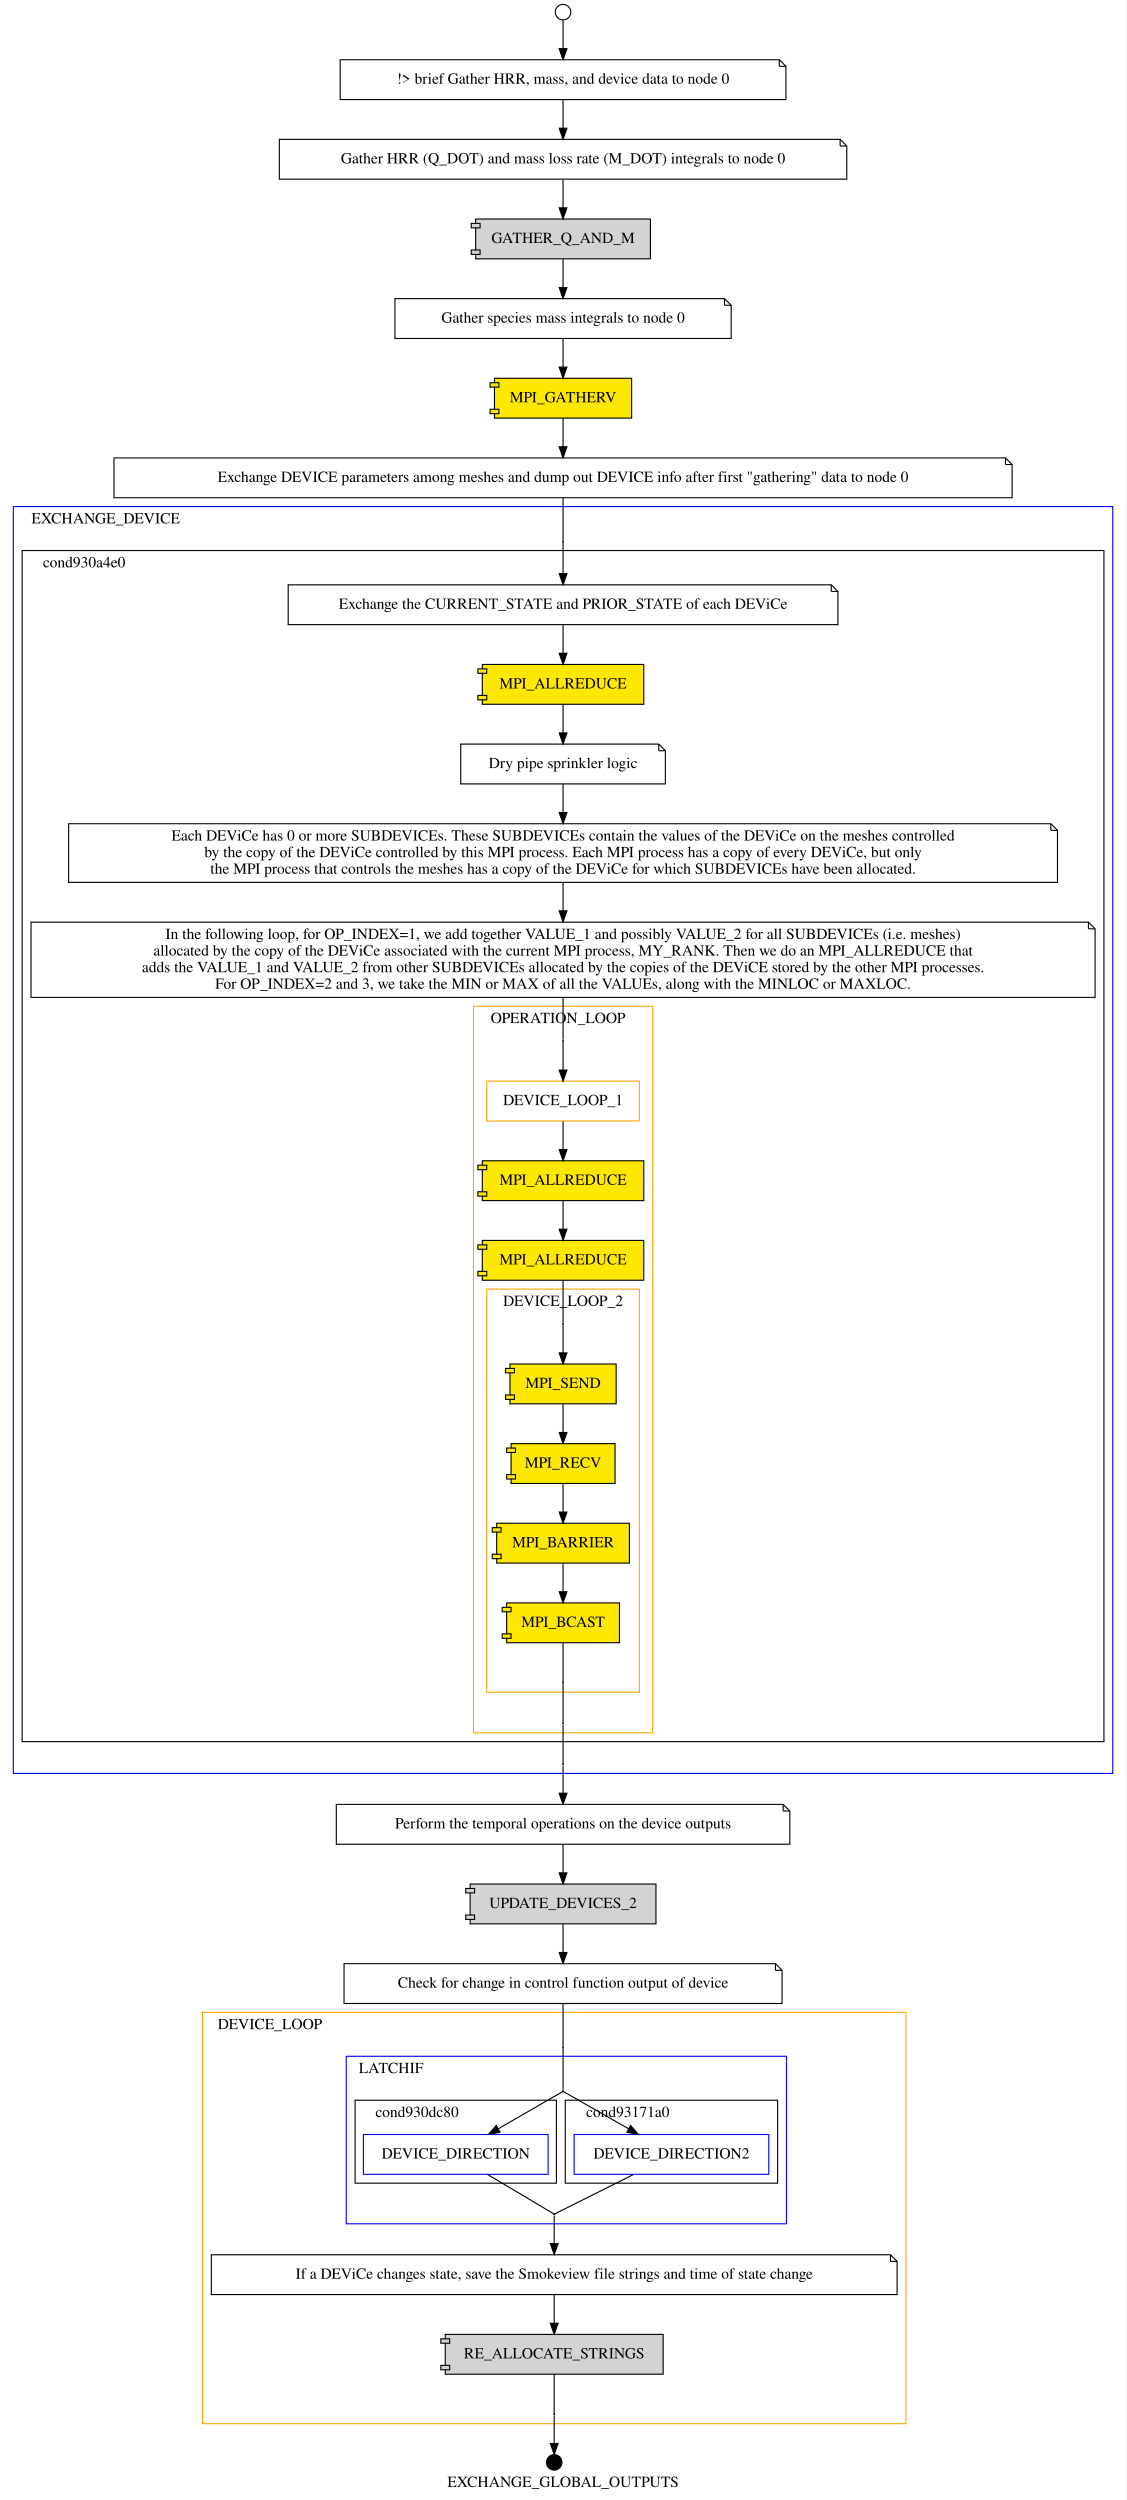
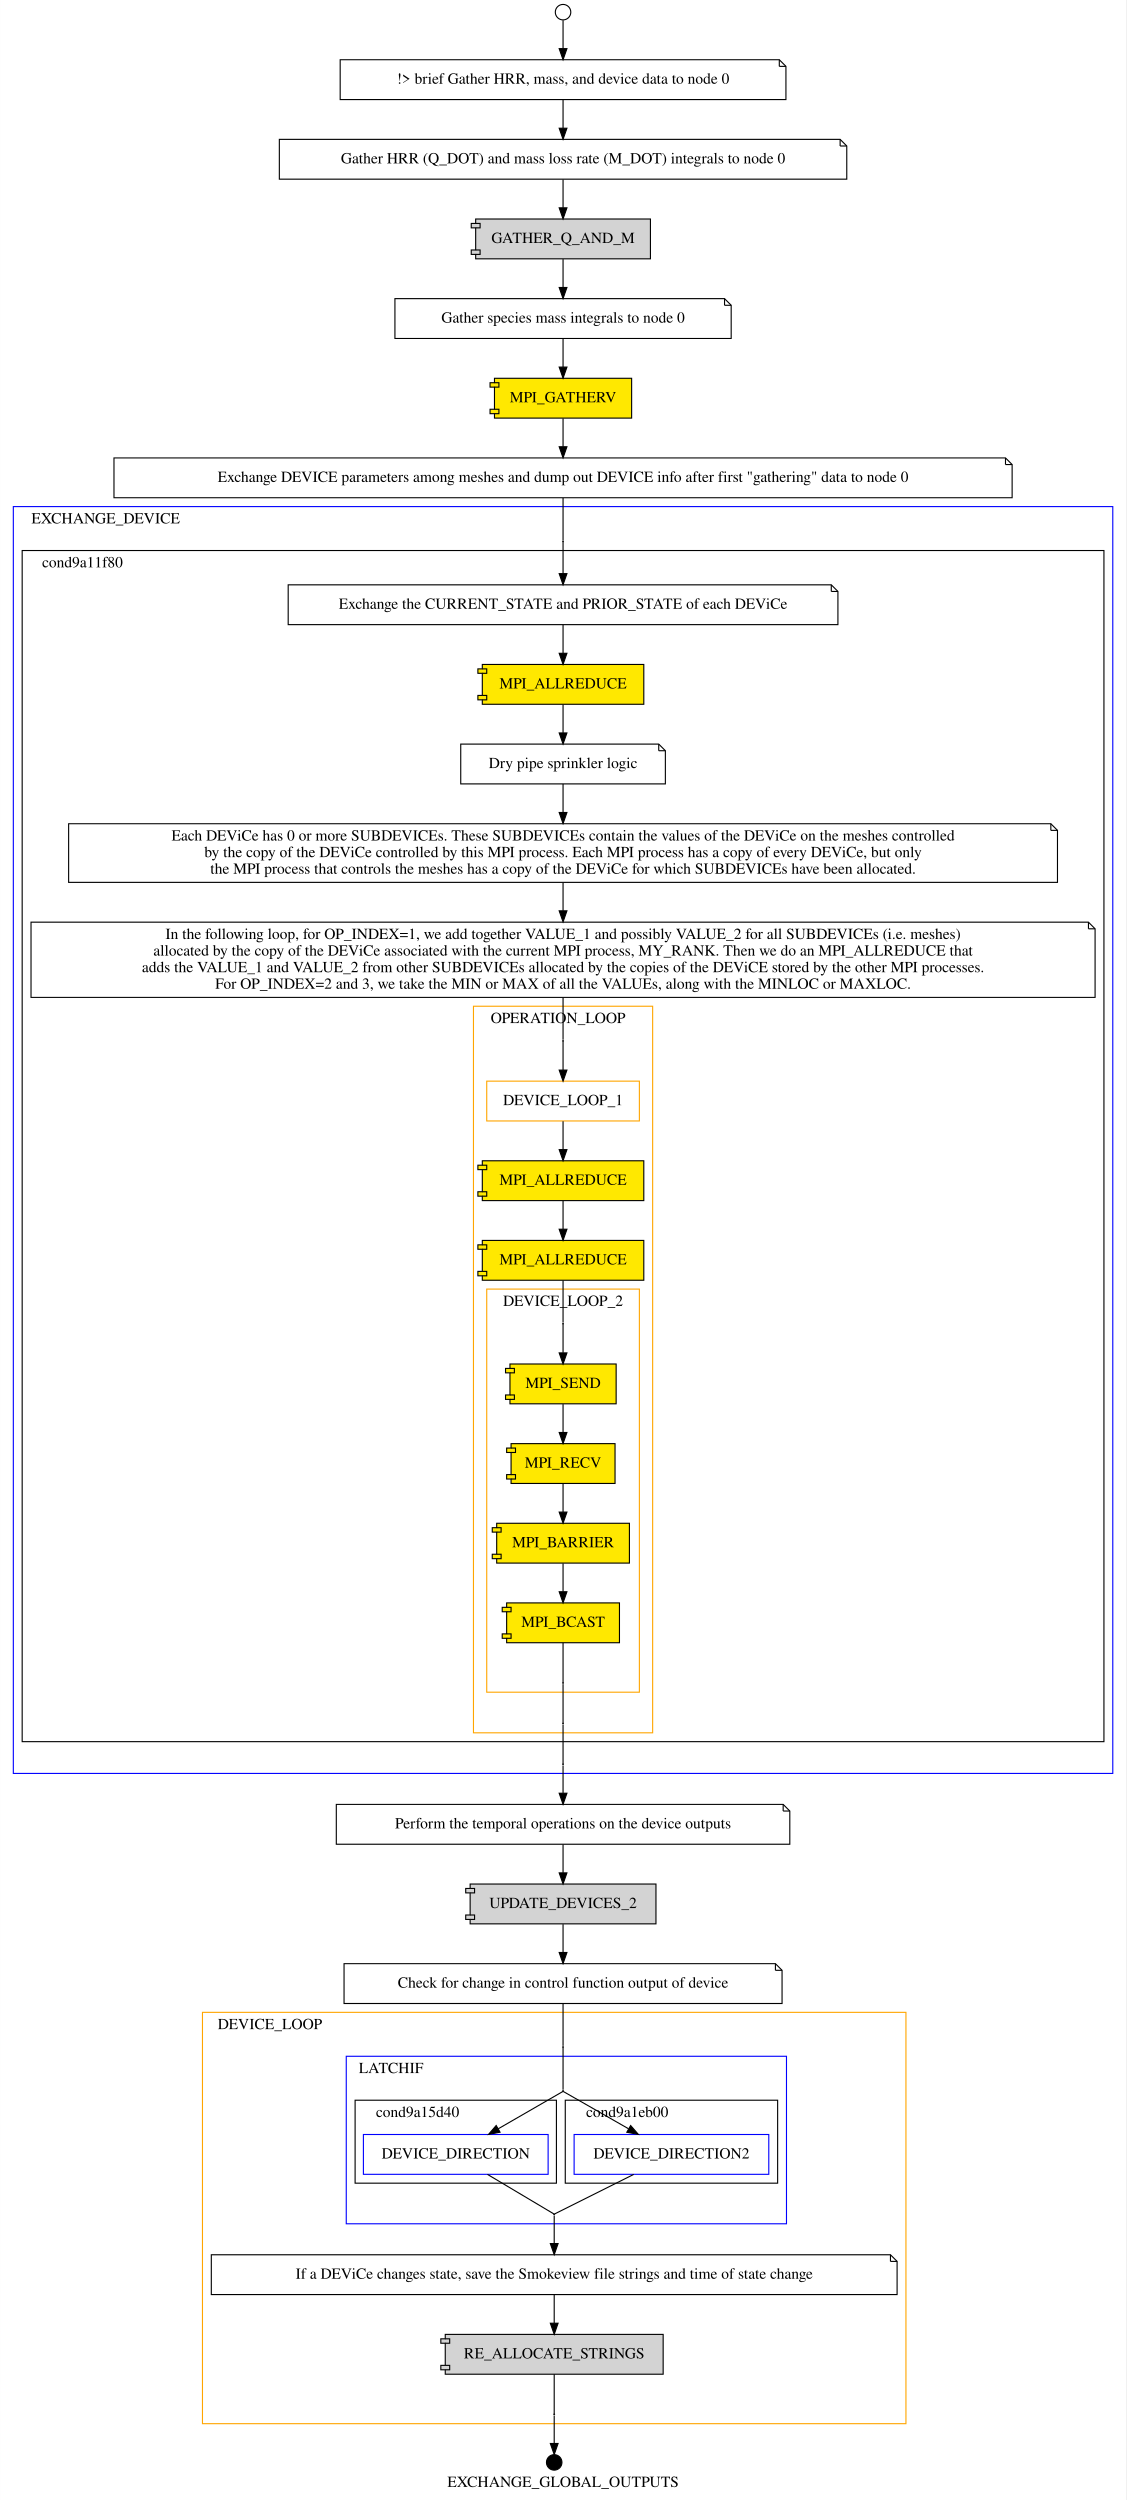
<svg xmlns="http://www.w3.org/2000/svg" xmlns:xlink="http://www.w3.org/1999/xlink" width="1018pt" height="2260pt" viewBox="0.00 0.00 1018.00 2260.20">
  <g id="graph0" class="graph" transform="scale(1 1) rotate(0) translate(4 2256.2)">
    <polygon fill="white" stroke="transparent" points="-4,4 -4,-2256.2 1014,-2256.2 1014,4 -4,4" />
    <text text-anchor="middle" x="505" y="-7.8" font-family="Times,serif" font-size="14.00">EXCHANGE_GLOBAL_OUTPUTS</text>
    <g id="clust1" class="cluster">
      <polygon fill="none" stroke="blue" points="8,-652.88 8,-1798.2 1002,-1798.2 1002,-652.88 8,-652.88" />
      <text text-anchor="middle" x="91.5" y="-1783" font-family="Times,serif" font-size="14.00">EXCHANGE_DEVICE</text>
    </g>
    <g id="clust2" class="cluster">
      <polygon fill="none" stroke="black" points="16,-681.6 16,-1758.48 994,-1758.48 994,-681.6 16,-681.6" />
-       <text text-anchor="middle" x="72" y="-1743.28" font-family="Times,serif" font-size="14.00">cond930a4e0</text>
+       <text text-anchor="middle" x="70.5" y="-1743.28" font-family="Times,serif" font-size="14.00">cond9a11f80</text>
    </g>
    <g id="clust3" class="cluster">
      <polygon fill="none" stroke="orange" points="424,-689.6 424,-1346.48 586,-1346.48 586,-689.6 424,-689.6" />
      <text text-anchor="middle" x="500.5" y="-1331.28" font-family="Times,serif" font-size="14.00">OPERATION_LOOP</text>
    </g>
    <g id="clust4" class="cluster">
      <polygon fill="none" stroke="orange" points="436,-726.32 436,-1090.76 574,-1090.76 574,-726.32 436,-726.32" />
      <text text-anchor="middle" x="505" y="-1075.56" font-family="Times,serif" font-size="14.00">DEVICE_LOOP_2</text>
    </g>
    <g id="clust5" class="cluster">
      <polygon fill="none" stroke="orange" points="179,-65 179,-436.88 815,-436.88 815,-65 179,-65" />
      <text text-anchor="middle" x="240" y="-421.68" font-family="Times,serif" font-size="14.00">DEVICE_LOOP</text>
    </g>
    <g id="clust6" class="cluster">
      <polygon fill="none" stroke="blue" points="309,-245.72 309,-397.16 707,-397.16 707,-245.72 309,-245.72" />
      <text text-anchor="middle" x="349.5" y="-381.96" font-family="Times,serif" font-size="14.00">LATCHIF</text>
    </g>
    <g id="clust7" class="cluster">
      <polygon fill="none" stroke="black" points="317,-282.44 317,-357.44 499,-357.44 499,-282.44 317,-282.44" />
-       <text text-anchor="middle" x="373" y="-342.24" font-family="Times,serif" font-size="14.00">cond930dc80</text>
+       <text text-anchor="middle" x="373.5" y="-342.24" font-family="Times,serif" font-size="14.00">cond9a15d40</text>
    </g>
    <g id="clust8" class="cluster">
      <polygon fill="none" stroke="black" points="507,-282.44 507,-357.44 699,-357.44 699,-282.44 507,-282.44" />
-       <text text-anchor="middle" x="563.5" y="-342.24" font-family="Times,serif" font-size="14.00">cond93171a0</text>
+       <text text-anchor="middle" x="563" y="-342.24" font-family="Times,serif" font-size="14.00">cond9a1eb00</text>
    </g>
    <g id="node1" class="node">
      <ellipse fill="none" stroke="black" cx="505" cy="-2245.2" rx="7" ry="7" />
    </g>
    <g id="node2" class="node">
      <polygon fill="none" stroke="black" points="700.5,-2202.2 303.5,-2202.2 303.5,-2166.2 706.5,-2166.2 706.5,-2196.2 700.5,-2202.2" />
      <polyline fill="none" stroke="black" points="700.5,-2202.2 700.5,-2196.2 " />
      <polyline fill="none" stroke="black" points="706.5,-2196.2 700.5,-2196.2 " />
      <text text-anchor="middle" x="505" y="-2180.5" font-family="Times,serif" font-size="14.00">!&gt; brief Gather HRR, mass, and device data to node 0</text>
    </g>
    <g id="edge1" class="edge">
      <path fill="none" stroke="black" d="M505,-2237.89C505,-2231.69 505,-2221.79 505,-2212.25" />
      <polygon fill="black" stroke="black" points="508.5,-2212.22 505,-2202.22 501.5,-2212.22 508.5,-2212.22" />
    </g>
    <g id="node3" class="node">
      <polygon fill="none" stroke="black" points="755.5,-2130.2 248.5,-2130.2 248.5,-2094.2 761.5,-2094.2 761.5,-2124.2 755.5,-2130.2" />
      <polyline fill="none" stroke="black" points="755.5,-2130.2 755.5,-2124.2 " />
      <polyline fill="none" stroke="black" points="761.5,-2124.2 755.5,-2124.2 " />
      <text text-anchor="middle" x="505" y="-2108.5" font-family="Times,serif" font-size="14.00">Gather HRR (Q_DOT) and mass loss rate (M_DOT) integrals to node 0</text>
    </g>
    <g id="edge2" class="edge">
      <path fill="none" stroke="black" d="M505,-2165.9C505,-2158.18 505,-2148.91 505,-2140.31" />
      <polygon fill="black" stroke="black" points="508.5,-2140.3 505,-2130.3 501.5,-2140.3 508.5,-2140.3" />
    </g>
    <g id="node4" class="node">
      <g id="a_node4">
        <a xlink:href="GATHER_Q_AND_M.svg" xlink:title="GATHER_Q_AND_M">
          <polygon fill="lightgray" stroke="black" points="584,-2058.2 426,-2058.2 426,-2054.2 422,-2054.2 422,-2050.2 426,-2050.2 426,-2030.2 422,-2030.2 422,-2026.2 426,-2026.2 426,-2022.2 584,-2022.2 584,-2058.2" />
          <polyline fill="none" stroke="black" points="426,-2054.2 430,-2054.2 430,-2050.2 426,-2050.2 " />
          <polyline fill="none" stroke="black" points="426,-2030.2 430,-2030.2 430,-2026.2 426,-2026.2 " />
          <text text-anchor="middle" x="505" y="-2036.5" font-family="Times,serif" font-size="14.00">GATHER_Q_AND_M</text>
        </a>
      </g>
    </g>
    <g id="edge3" class="edge">
      <path fill="none" stroke="black" d="M505,-2093.9C505,-2086.18 505,-2076.91 505,-2068.31" />
      <polygon fill="black" stroke="black" points="508.5,-2068.3 505,-2058.3 501.5,-2068.3 508.5,-2068.3" />
    </g>
    <g id="node5" class="node">
      <polygon fill="none" stroke="black" points="651,-1986.2 353,-1986.2 353,-1950.2 657,-1950.2 657,-1980.2 651,-1986.2" />
      <polyline fill="none" stroke="black" points="651,-1986.2 651,-1980.2 " />
      <polyline fill="none" stroke="black" points="657,-1980.2 651,-1980.2 " />
      <text text-anchor="middle" x="505" y="-1964.5" font-family="Times,serif" font-size="14.00">Gather species mass integrals to node 0</text>
    </g>
    <g id="edge4" class="edge">
      <path fill="none" stroke="black" d="M505,-2021.9C505,-2014.18 505,-2004.91 505,-1996.31" />
      <polygon fill="black" stroke="black" points="508.5,-1996.3 505,-1986.3 501.5,-1996.3 508.5,-1996.3" />
    </g>
    <g id="node6" class="node">
      <g id="a_node6">
        <a xlink:href="MPI_GATHERV.svg" xlink:title="MPI_GATHERV">
          <polygon fill="#ffe800" stroke="black" points="567,-1914.2 443,-1914.2 443,-1910.2 439,-1910.2 439,-1906.2 443,-1906.2 443,-1886.2 439,-1886.2 439,-1882.2 443,-1882.2 443,-1878.2 567,-1878.2 567,-1914.2" />
          <polyline fill="none" stroke="black" points="443,-1910.2 447,-1910.2 447,-1906.2 443,-1906.2 " />
          <polyline fill="none" stroke="black" points="443,-1886.2 447,-1886.2 447,-1882.2 443,-1882.2 " />
          <text text-anchor="middle" x="505" y="-1892.5" font-family="Times,serif" font-size="14.00">MPI_GATHERV</text>
        </a>
      </g>
    </g>
    <g id="edge5" class="edge">
      <path fill="none" stroke="black" d="M505,-1949.9C505,-1942.18 505,-1932.91 505,-1924.31" />
      <polygon fill="black" stroke="black" points="508.5,-1924.3 505,-1914.3 501.5,-1924.3 508.5,-1924.3" />
    </g>
    <g id="node7" class="node">
      <polygon fill="none" stroke="black" points="905,-1842.2 99,-1842.2 99,-1806.2 911,-1806.2 911,-1836.2 905,-1842.2" />
      <polyline fill="none" stroke="black" points="905,-1842.2 905,-1836.2 " />
      <polyline fill="none" stroke="black" points="911,-1836.2 905,-1836.2 " />
      <text text-anchor="middle" x="505" y="-1820.5" font-family="Times,serif" font-size="14.00">Exchange DEVICE parameters among meshes and dump out DEVICE info after first "gathering" data to node 0</text>
    </g>
    <g id="edge6" class="edge">
      <path fill="none" stroke="black" d="M505,-1877.9C505,-1870.18 505,-1860.91 505,-1852.31" />
      <polygon fill="black" stroke="black" points="508.5,-1852.3 505,-1842.3 501.5,-1852.3 508.5,-1852.3" />
    </g>
    <g id="node8" class="node">
      <ellipse fill="black" stroke="black" cx="505" cy="-1766.84" rx="0.36" ry="0.36" />
    </g>
    <g id="edge24" class="edge">
      <path fill="none" stroke="black" d="M505,-1805.99C505,-1790.24 505,-1769.2 505,-1767.9" />
    </g>
    <g id="node10" class="node">
      <polygon fill="none" stroke="black" points="747.5,-1727.48 256.5,-1727.48 256.5,-1691.48 753.5,-1691.48 753.5,-1721.48 747.5,-1727.48" />
      <polyline fill="none" stroke="black" points="747.5,-1727.48 747.5,-1721.48 " />
      <polyline fill="none" stroke="black" points="753.5,-1721.48 747.5,-1721.48 " />
      <text text-anchor="middle" x="505" y="-1705.78" font-family="Times,serif" font-size="14.00">Exchange the CURRENT_STATE and PRIOR_STATE of each DEViCe</text>
    </g>
    <g id="edge22" class="edge">
      <path fill="none" stroke="black" d="M505,-1766.32C505,-1764.69 505,-1751 505,-1737.58" />
      <polygon fill="black" stroke="black" points="508.5,-1737.58 505,-1727.58 501.5,-1737.58 508.5,-1737.58" />
    </g>
    <g id="node9" class="node">
      <ellipse fill="black" stroke="black" cx="505" cy="-661.24" rx="0.36" ry="0.36" />
    </g>
    <g id="node26" class="node">
      <polygon fill="none" stroke="black" points="704,-624.88 300,-624.88 300,-588.88 710,-588.88 710,-618.88 704,-624.88" />
      <polyline fill="none" stroke="black" points="704,-624.88 704,-618.88 " />
      <polyline fill="none" stroke="black" points="710,-618.88 704,-618.88 " />
      <text text-anchor="middle" x="505" y="-603.18" font-family="Times,serif" font-size="14.00">Perform the temporal operations on the device outputs</text>
    </g>
    <g id="edge25" class="edge">
      <path fill="none" stroke="black" d="M505,-660.09C505,-658.65 505,-647.11 505,-635.24" />
      <polygon fill="black" stroke="black" points="508.5,-634.98 505,-624.98 501.5,-634.98 508.5,-634.98" />
    </g>
    <g id="node11" class="node">
      <g id="a_node11">
        <a xlink:href="MPI_ALLREDUCE.svg" xlink:title="MPI_ALLREDUCE">
          <polygon fill="#ffe800" stroke="black" points="578,-1655.48 432,-1655.48 432,-1651.48 428,-1651.48 428,-1647.48 432,-1647.48 432,-1627.48 428,-1627.48 428,-1623.48 432,-1623.48 432,-1619.48 578,-1619.48 578,-1655.48" />
          <polyline fill="none" stroke="black" points="432,-1651.48 436,-1651.48 436,-1647.48 432,-1647.48 " />
          <polyline fill="none" stroke="black" points="432,-1627.48 436,-1627.48 436,-1623.48 432,-1623.48 " />
          <text text-anchor="middle" x="505" y="-1633.78" font-family="Times,serif" font-size="14.00">MPI_ALLREDUCE</text>
        </a>
      </g>
    </g>
    <g id="edge7" class="edge">
      <path fill="none" stroke="black" d="M505,-1691.18C505,-1683.46 505,-1674.19 505,-1665.59" />
      <polygon fill="black" stroke="black" points="508.5,-1665.58 505,-1655.58 501.5,-1665.58 508.5,-1665.58" />
    </g>
    <g id="node12" class="node">
      <polygon fill="none" stroke="black" points="591.5,-1583.48 412.5,-1583.48 412.5,-1547.48 597.5,-1547.48 597.5,-1577.48 591.5,-1583.48" />
      <polyline fill="none" stroke="black" points="591.5,-1583.48 591.5,-1577.48 " />
      <polyline fill="none" stroke="black" points="597.5,-1577.48 591.5,-1577.48 " />
      <text text-anchor="middle" x="505" y="-1561.78" font-family="Times,serif" font-size="14.00">Dry pipe sprinkler logic</text>
    </g>
    <g id="edge8" class="edge">
      <path fill="none" stroke="black" d="M505,-1619.18C505,-1611.46 505,-1602.19 505,-1593.59" />
      <polygon fill="black" stroke="black" points="508.5,-1593.58 505,-1583.58 501.5,-1593.58 508.5,-1593.58" />
    </g>
    <g id="node13" class="node">
      <polygon fill="none" stroke="black" points="946,-1511.48 58,-1511.48 58,-1458.48 952,-1458.48 952,-1505.48 946,-1511.48" />
      <polyline fill="none" stroke="black" points="946,-1511.48 946,-1505.48 " />
      <polyline fill="none" stroke="black" points="952,-1505.48 946,-1505.48 " />
      <text text-anchor="middle" x="505" y="-1496.28" font-family="Times,serif" font-size="14.00">Each DEViCe has 0 or more SUBDEVICEs. These SUBDEVICEs contain the values of the DEViCe on the meshes controlled</text>
      <text text-anchor="middle" x="505" y="-1481.28" font-family="Times,serif" font-size="14.00">by the copy of the DEViCe controlled by this MPI process. Each MPI process has a copy of every DEViCe, but only</text>
      <text text-anchor="middle" x="505" y="-1466.28" font-family="Times,serif" font-size="14.00">the MPI process that controls the meshes has a copy of the DEViCe for which SUBDEVICEs have been allocated.</text>
    </g>
    <g id="edge9" class="edge">
      <path fill="none" stroke="black" d="M505,-1547.45C505,-1539.93 505,-1530.79 505,-1521.88" />
      <polygon fill="black" stroke="black" points="508.5,-1521.64 505,-1511.64 501.5,-1521.64 508.5,-1521.64" />
    </g>
    <g id="node14" class="node">
      <polygon fill="none" stroke="black" points="980,-1422.48 24,-1422.48 24,-1354.48 986,-1354.48 986,-1416.48 980,-1422.48" />
      <polyline fill="none" stroke="black" points="980,-1422.48 980,-1416.48 " />
      <polyline fill="none" stroke="black" points="986,-1416.48 980,-1416.48 " />
      <text text-anchor="middle" x="505" y="-1407.28" font-family="Times,serif" font-size="14.00">In the following loop, for OP_INDEX=1, we add together VALUE_1 and possibly VALUE_2 for all SUBDEVICEs (i.e. meshes)</text>
      <text text-anchor="middle" x="505" y="-1392.28" font-family="Times,serif" font-size="14.00">allocated by the copy of the DEViCe associated with the current MPI process, MY_RANK. Then we do an MPI_ALLREDUCE that</text>
      <text text-anchor="middle" x="505" y="-1377.28" font-family="Times,serif" font-size="14.00">adds the VALUE_1 and VALUE_2 from other SUBDEVICEs allocated by the copies of the DEViCE stored by the other MPI processes.</text>
      <text text-anchor="middle" x="505" y="-1362.28" font-family="Times,serif" font-size="14.00">For OP_INDEX=2 and 3, we take the MIN or MAX of all the VALUEs, along with the MINLOC or MAXLOC.</text>
    </g>
    <g id="edge10" class="edge">
      <path fill="none" stroke="black" d="M505,-1458.16C505,-1450.3 505,-1441.44 505,-1432.77" />
      <polygon fill="black" stroke="black" points="508.5,-1432.73 505,-1422.73 501.5,-1432.73 508.5,-1432.73" />
    </g>
    <g id="node15" class="node">
      <ellipse fill="black" stroke="black" cx="505" cy="-1315.12" rx="0.36" ry="0.36" />
    </g>
    <g id="edge20" class="edge">
      <path fill="none" stroke="black" d="M505,-1354.31C505,-1336.25 505,-1317.34 505,-1316.18" />
    </g>
    <g id="node17" class="node">
      <polygon fill="none" stroke="orange" points="574,-1278.76 436,-1278.76 436,-1242.76 574,-1242.76 574,-1278.76" />
      <text text-anchor="middle" x="505" y="-1257.06" font-family="Times,serif" font-size="14.00">DEVICE_LOOP_1</text>
    </g>
    <g id="edge11" class="edge">
      <path fill="none" stroke="black" d="M505,-1314.61C505,-1313.13 505,-1301.08 505,-1288.86" />
      <polygon fill="black" stroke="black" points="508.5,-1288.78 505,-1278.78 501.5,-1288.78 508.5,-1288.78" />
    </g>
    <g id="node16" class="node">
      <ellipse fill="black" stroke="black" cx="505" cy="-697.96" rx="0.36" ry="0.36" />
    </g>
    <g id="edge23" class="edge">
      <path fill="none" stroke="black" d="M505,-696.86C505,-694.85 505,-663.64 505,-661.7" />
    </g>
    <g id="node18" class="node">
      <g id="a_node18">
        <a xlink:href="MPI_ALLREDUCE.svg" xlink:title="MPI_ALLREDUCE">
          <polygon fill="#ffe800" stroke="black" points="578,-1206.76 432,-1206.76 432,-1202.76 428,-1202.76 428,-1198.76 432,-1198.76 432,-1178.76 428,-1178.76 428,-1174.76 432,-1174.76 432,-1170.76 578,-1170.76 578,-1206.76" />
          <polyline fill="none" stroke="black" points="432,-1202.76 436,-1202.76 436,-1198.76 432,-1198.76 " />
          <polyline fill="none" stroke="black" points="432,-1178.76 436,-1178.76 436,-1174.76 432,-1174.76 " />
          <text text-anchor="middle" x="505" y="-1185.06" font-family="Times,serif" font-size="14.00">MPI_ALLREDUCE</text>
        </a>
      </g>
    </g>
    <g id="edge12" class="edge">
      <path fill="none" stroke="black" d="M505,-1242.46C505,-1234.74 505,-1225.47 505,-1216.87" />
      <polygon fill="black" stroke="black" points="508.5,-1216.86 505,-1206.86 501.5,-1216.86 508.5,-1216.86" />
    </g>
    <g id="node19" class="node">
      <g id="a_node19">
        <a xlink:href="MPI_ALLREDUCE.svg" xlink:title="MPI_ALLREDUCE">
          <polygon fill="#ffe800" stroke="black" points="578,-1134.76 432,-1134.76 432,-1130.76 428,-1130.76 428,-1126.76 432,-1126.76 432,-1106.76 428,-1106.76 428,-1102.76 432,-1102.76 432,-1098.76 578,-1098.76 578,-1134.76" />
          <polyline fill="none" stroke="black" points="432,-1130.76 436,-1130.76 436,-1126.76 432,-1126.76 " />
          <polyline fill="none" stroke="black" points="432,-1106.76 436,-1106.76 436,-1102.76 432,-1102.76 " />
          <text text-anchor="middle" x="505" y="-1113.06" font-family="Times,serif" font-size="14.00">MPI_ALLREDUCE</text>
        </a>
      </g>
    </g>
    <g id="edge13" class="edge">
      <path fill="none" stroke="black" d="M505,-1170.46C505,-1162.74 505,-1153.47 505,-1144.87" />
      <polygon fill="black" stroke="black" points="508.5,-1144.86 505,-1134.86 501.5,-1144.86 508.5,-1144.86" />
    </g>
    <g id="node20" class="node">
      <ellipse fill="black" stroke="black" cx="505" cy="-1059.4" rx="0.36" ry="0.36" />
    </g>
    <g id="edge18" class="edge">
      <path fill="none" stroke="black" d="M505,-1098.55C505,-1082.8 505,-1061.76 505,-1060.46" />
    </g>
    <g id="node22" class="node">
      <g id="a_node22">
        <a xlink:href="MPI_SEND.svg" xlink:title="MPI_SEND">
          <polygon fill="#ffe800" stroke="black" points="553,-1023.04 457,-1023.04 457,-1019.04 453,-1019.04 453,-1015.04 457,-1015.04 457,-995.04 453,-995.04 453,-991.04 457,-991.04 457,-987.04 553,-987.04 553,-1023.04" />
          <polyline fill="none" stroke="black" points="457,-1019.04 461,-1019.04 461,-1015.04 457,-1015.04 " />
          <polyline fill="none" stroke="black" points="457,-995.04 461,-995.04 461,-991.04 457,-991.04 " />
          <text text-anchor="middle" x="505" y="-1001.34" font-family="Times,serif" font-size="14.00">MPI_SEND</text>
        </a>
      </g>
    </g>
    <g id="edge14" class="edge">
      <path fill="none" stroke="black" d="M505,-1058.89C505,-1057.41 505,-1045.36 505,-1033.14" />
      <polygon fill="black" stroke="black" points="508.5,-1033.06 505,-1023.06 501.5,-1033.06 508.5,-1033.06" />
    </g>
    <g id="node21" class="node">
      <ellipse fill="black" stroke="black" cx="505" cy="-734.68" rx="0.36" ry="0.36" />
    </g>
    <g id="edge21" class="edge">
      <path fill="none" stroke="black" d="M505,-733.58C505,-731.57 505,-700.36 505,-698.42" />
    </g>
    <g id="node23" class="node">
      <g id="a_node23">
        <a xlink:href="MPI_RECV.svg" xlink:title="MPI_RECV">
          <polygon fill="#ffe800" stroke="black" points="552,-951.04 458,-951.04 458,-947.04 454,-947.04 454,-943.04 458,-943.04 458,-923.04 454,-923.04 454,-919.04 458,-919.04 458,-915.04 552,-915.04 552,-951.04" />
          <polyline fill="none" stroke="black" points="458,-947.04 462,-947.04 462,-943.04 458,-943.04 " />
          <polyline fill="none" stroke="black" points="458,-923.04 462,-923.04 462,-919.04 458,-919.04 " />
          <text text-anchor="middle" x="505" y="-929.34" font-family="Times,serif" font-size="14.00">MPI_RECV</text>
        </a>
      </g>
    </g>
    <g id="edge15" class="edge">
      <path fill="none" stroke="black" d="M505,-986.74C505,-979.02 505,-969.75 505,-961.15" />
      <polygon fill="black" stroke="black" points="508.5,-961.14 505,-951.14 501.5,-961.14 508.5,-961.14" />
    </g>
    <g id="node24" class="node">
      <g id="a_node24">
        <a xlink:href="MPI_BARRIER.svg" xlink:title="MPI_BARRIER">
          <polygon fill="#ffe800" stroke="black" points="565,-879.04 445,-879.04 445,-875.04 441,-875.04 441,-871.04 445,-871.04 445,-851.04 441,-851.04 441,-847.04 445,-847.04 445,-843.04 565,-843.04 565,-879.04" />
          <polyline fill="none" stroke="black" points="445,-875.04 449,-875.04 449,-871.04 445,-871.04 " />
          <polyline fill="none" stroke="black" points="445,-851.04 449,-851.04 449,-847.04 445,-847.04 " />
          <text text-anchor="middle" x="505" y="-857.34" font-family="Times,serif" font-size="14.00">MPI_BARRIER</text>
        </a>
      </g>
    </g>
    <g id="edge16" class="edge">
      <path fill="none" stroke="black" d="M505,-914.74C505,-907.02 505,-897.75 505,-889.15" />
      <polygon fill="black" stroke="black" points="508.5,-889.14 505,-879.14 501.5,-889.14 508.5,-889.14" />
    </g>
    <g id="node25" class="node">
      <g id="a_node25">
        <a xlink:href="MPI_BCAST.svg" xlink:title="MPI_BCAST">
          <polygon fill="#ffe800" stroke="black" points="556,-807.04 454,-807.04 454,-803.04 450,-803.04 450,-799.04 454,-799.04 454,-779.04 450,-779.04 450,-775.04 454,-775.04 454,-771.04 556,-771.04 556,-807.04" />
          <polyline fill="none" stroke="black" points="454,-803.04 458,-803.04 458,-799.04 454,-799.04 " />
          <polyline fill="none" stroke="black" points="454,-779.04 458,-779.04 458,-775.04 454,-775.04 " />
          <text text-anchor="middle" x="505" y="-785.34" font-family="Times,serif" font-size="14.00">MPI_BCAST</text>
        </a>
      </g>
    </g>
    <g id="edge17" class="edge">
      <path fill="none" stroke="black" d="M505,-842.74C505,-835.02 505,-825.75 505,-817.15" />
      <polygon fill="black" stroke="black" points="508.5,-817.14 505,-807.14 501.5,-817.14 508.5,-817.14" />
    </g>
    <g id="edge19" class="edge">
      <path fill="none" stroke="black" d="M505,-770.98C505,-755.97 505,-736.31 505,-735.1" />
    </g>
    <g id="node27" class="node">
      <g id="a_node27">
        <a xlink:href="UPDATE_DEVICES_2.svg" xlink:title="UPDATE_DEVICES_2">
          <polygon fill="lightgray" stroke="black" points="589,-552.88 421,-552.88 421,-548.88 417,-548.88 417,-544.88 421,-544.88 421,-524.88 417,-524.88 417,-520.88 421,-520.88 421,-516.88 589,-516.88 589,-552.88" />
          <polyline fill="none" stroke="black" points="421,-548.88 425,-548.88 425,-544.88 421,-544.88 " />
          <polyline fill="none" stroke="black" points="421,-524.88 425,-524.88 425,-520.88 421,-520.88 " />
          <text text-anchor="middle" x="505" y="-531.18" font-family="Times,serif" font-size="14.00">UPDATE_DEVICES_2</text>
        </a>
      </g>
    </g>
    <g id="edge26" class="edge">
      <path fill="none" stroke="black" d="M505,-588.58C505,-580.86 505,-571.59 505,-562.99" />
      <polygon fill="black" stroke="black" points="508.5,-562.98 505,-552.98 501.5,-562.98 508.5,-562.98" />
    </g>
    <g id="node28" class="node">
      <polygon fill="none" stroke="black" points="697,-480.88 307,-480.88 307,-444.88 703,-444.88 703,-474.88 697,-480.88" />
      <polyline fill="none" stroke="black" points="697,-480.88 697,-474.88 " />
      <polyline fill="none" stroke="black" points="703,-474.88 697,-474.88 " />
      <text text-anchor="middle" x="505" y="-459.18" font-family="Times,serif" font-size="14.00">Check for change in control function output of device</text>
    </g>
    <g id="edge27" class="edge">
      <path fill="none" stroke="black" d="M505,-516.58C505,-508.86 505,-499.59 505,-490.99" />
      <polygon fill="black" stroke="black" points="508.5,-490.98 505,-480.98 501.5,-490.98 508.5,-490.98" />
    </g>
    <g id="node29" class="node">
      <ellipse fill="black" stroke="black" cx="505" cy="-405.52" rx="0.36" ry="0.36" />
    </g>
    <g id="edge35" class="edge">
      <path fill="none" stroke="black" d="M505,-444.67C505,-428.92 505,-407.88 505,-406.58" />
    </g>
    <g id="node31" class="node">
      <ellipse fill="black" stroke="black" cx="505" cy="-365.8" rx="0.36" ry="0.36" />
    </g>
    <g id="edge32" class="edge">
      <path fill="none" stroke="black" d="M505,-405.05C505,-402.87 505,-369.02 505,-366.9" />
    </g>
    <g id="node30" class="node">
      <ellipse fill="black" stroke="black" cx="497" cy="-73.36" rx="0.36" ry="0.36" />
    </g>
    <g id="node37" class="node">
      <ellipse fill="black" stroke="black" cx="497" cy="-30" rx="7" ry="7" />
    </g>
    <g id="edge37" class="edge">
      <path fill="none" stroke="black" d="M497,-72.24C497,-70.89 497,-58.27 497,-47.34" />
      <polygon fill="black" stroke="black" points="500.5,-47.1 497,-37.1 493.5,-47.1 500.5,-47.1" />
    </g>
    <g id="node33" class="node">
      <polygon fill="none" stroke="blue" points="491.5,-326.44 324.5,-326.44 324.5,-290.44 491.5,-290.44 491.5,-326.44" />
      <text text-anchor="middle" x="408" y="-304.74" font-family="Times,serif" font-size="14.00">DEVICE_DIRECTION</text>
    </g>
    <g id="edge28" class="edge">
      <path fill="none" stroke="black" d="M504.93,-365.4C503.28,-364.44 472.73,-346.81 446.37,-331.59" />
      <polygon fill="black" stroke="black" points="448.04,-328.52 437.63,-326.55 444.54,-334.58 448.04,-328.52" />
    </g>
    <g id="node34" class="node">
      <polygon fill="none" stroke="blue" points="691,-326.44 515,-326.44 515,-290.44 691,-290.44 691,-326.44" />
      <text text-anchor="middle" x="603" y="-304.74" font-family="Times,serif" font-size="14.00">DEVICE_DIRECTION2</text>
    </g>
    <g id="edge30" class="edge">
      <path fill="none" stroke="black" d="M505.07,-365.4C506.74,-364.44 537.6,-346.81 564.24,-331.59" />
      <polygon fill="black" stroke="black" points="566.11,-334.55 573.06,-326.55 562.64,-328.47 566.11,-334.55" />
    </g>
    <g id="node32" class="node">
      <ellipse fill="black" stroke="black" cx="497" cy="-254.08" rx="0.36" ry="0.36" />
    </g>
    <g id="node35" class="node">
      <polygon fill="none" stroke="black" points="801,-217.72 187,-217.72 187,-181.72 807,-181.72 807,-211.72 801,-217.72" />
      <polyline fill="none" stroke="black" points="801,-217.72 801,-211.72 " />
      <polyline fill="none" stroke="black" points="807,-211.72 801,-211.72 " />
      <text text-anchor="middle" x="497" y="-196.02" font-family="Times,serif" font-size="14.00">If a DEViCe changes state, save the Smokeview file strings and time of state change</text>
    </g>
    <g id="edge33" class="edge">
      <path fill="none" stroke="black" d="M497,-252.93C497,-251.49 497,-239.95 497,-228.08" />
      <polygon fill="black" stroke="black" points="500.5,-227.82 497,-217.82 493.5,-227.82 500.5,-227.82" />
    </g>
    <g id="edge29" class="edge">
      <path fill="none" stroke="black" d="M436.65,-290.38C461.85,-275.37 494.86,-255.71 496.9,-254.5" />
    </g>
    <g id="edge31" class="edge">
      <path fill="none" stroke="black" d="M568.88,-290.38C538.86,-275.37 499.55,-255.71 497.12,-254.5" />
    </g>
    <g id="node36" class="node">
      <g id="a_node36">
        <a xlink:href="RE_ALLOCATE_STRINGS.svg" xlink:title="RE_ALLOCATE_STRINGS">
          <polygon fill="lightgray" stroke="black" points="595.5,-145.72 398.5,-145.72 398.5,-141.72 394.5,-141.72 394.5,-137.72 398.5,-137.72 398.5,-117.72 394.5,-117.72 394.5,-113.72 398.5,-113.72 398.5,-109.72 595.5,-109.72 595.5,-145.72" />
          <polyline fill="none" stroke="black" points="398.5,-141.72 402.5,-141.72 402.5,-137.72 398.5,-137.72 " />
          <polyline fill="none" stroke="black" points="398.5,-117.72 402.5,-117.72 402.5,-113.72 398.5,-113.72 " />
          <text text-anchor="middle" x="497" y="-124.02" font-family="Times,serif" font-size="14.00">RE_ALLOCATE_STRINGS</text>
        </a>
      </g>
    </g>
    <g id="edge34" class="edge">
      <path fill="none" stroke="black" d="M497,-181.42C497,-173.7 497,-164.43 497,-155.83" />
      <polygon fill="black" stroke="black" points="500.5,-155.82 497,-145.82 493.5,-155.82 500.5,-155.82" />
    </g>
    <g id="edge36" class="edge">
      <path fill="none" stroke="black" d="M497,-109.66C497,-94.65 497,-74.99 497,-73.78" />
    </g>
  </g>
</svg>
